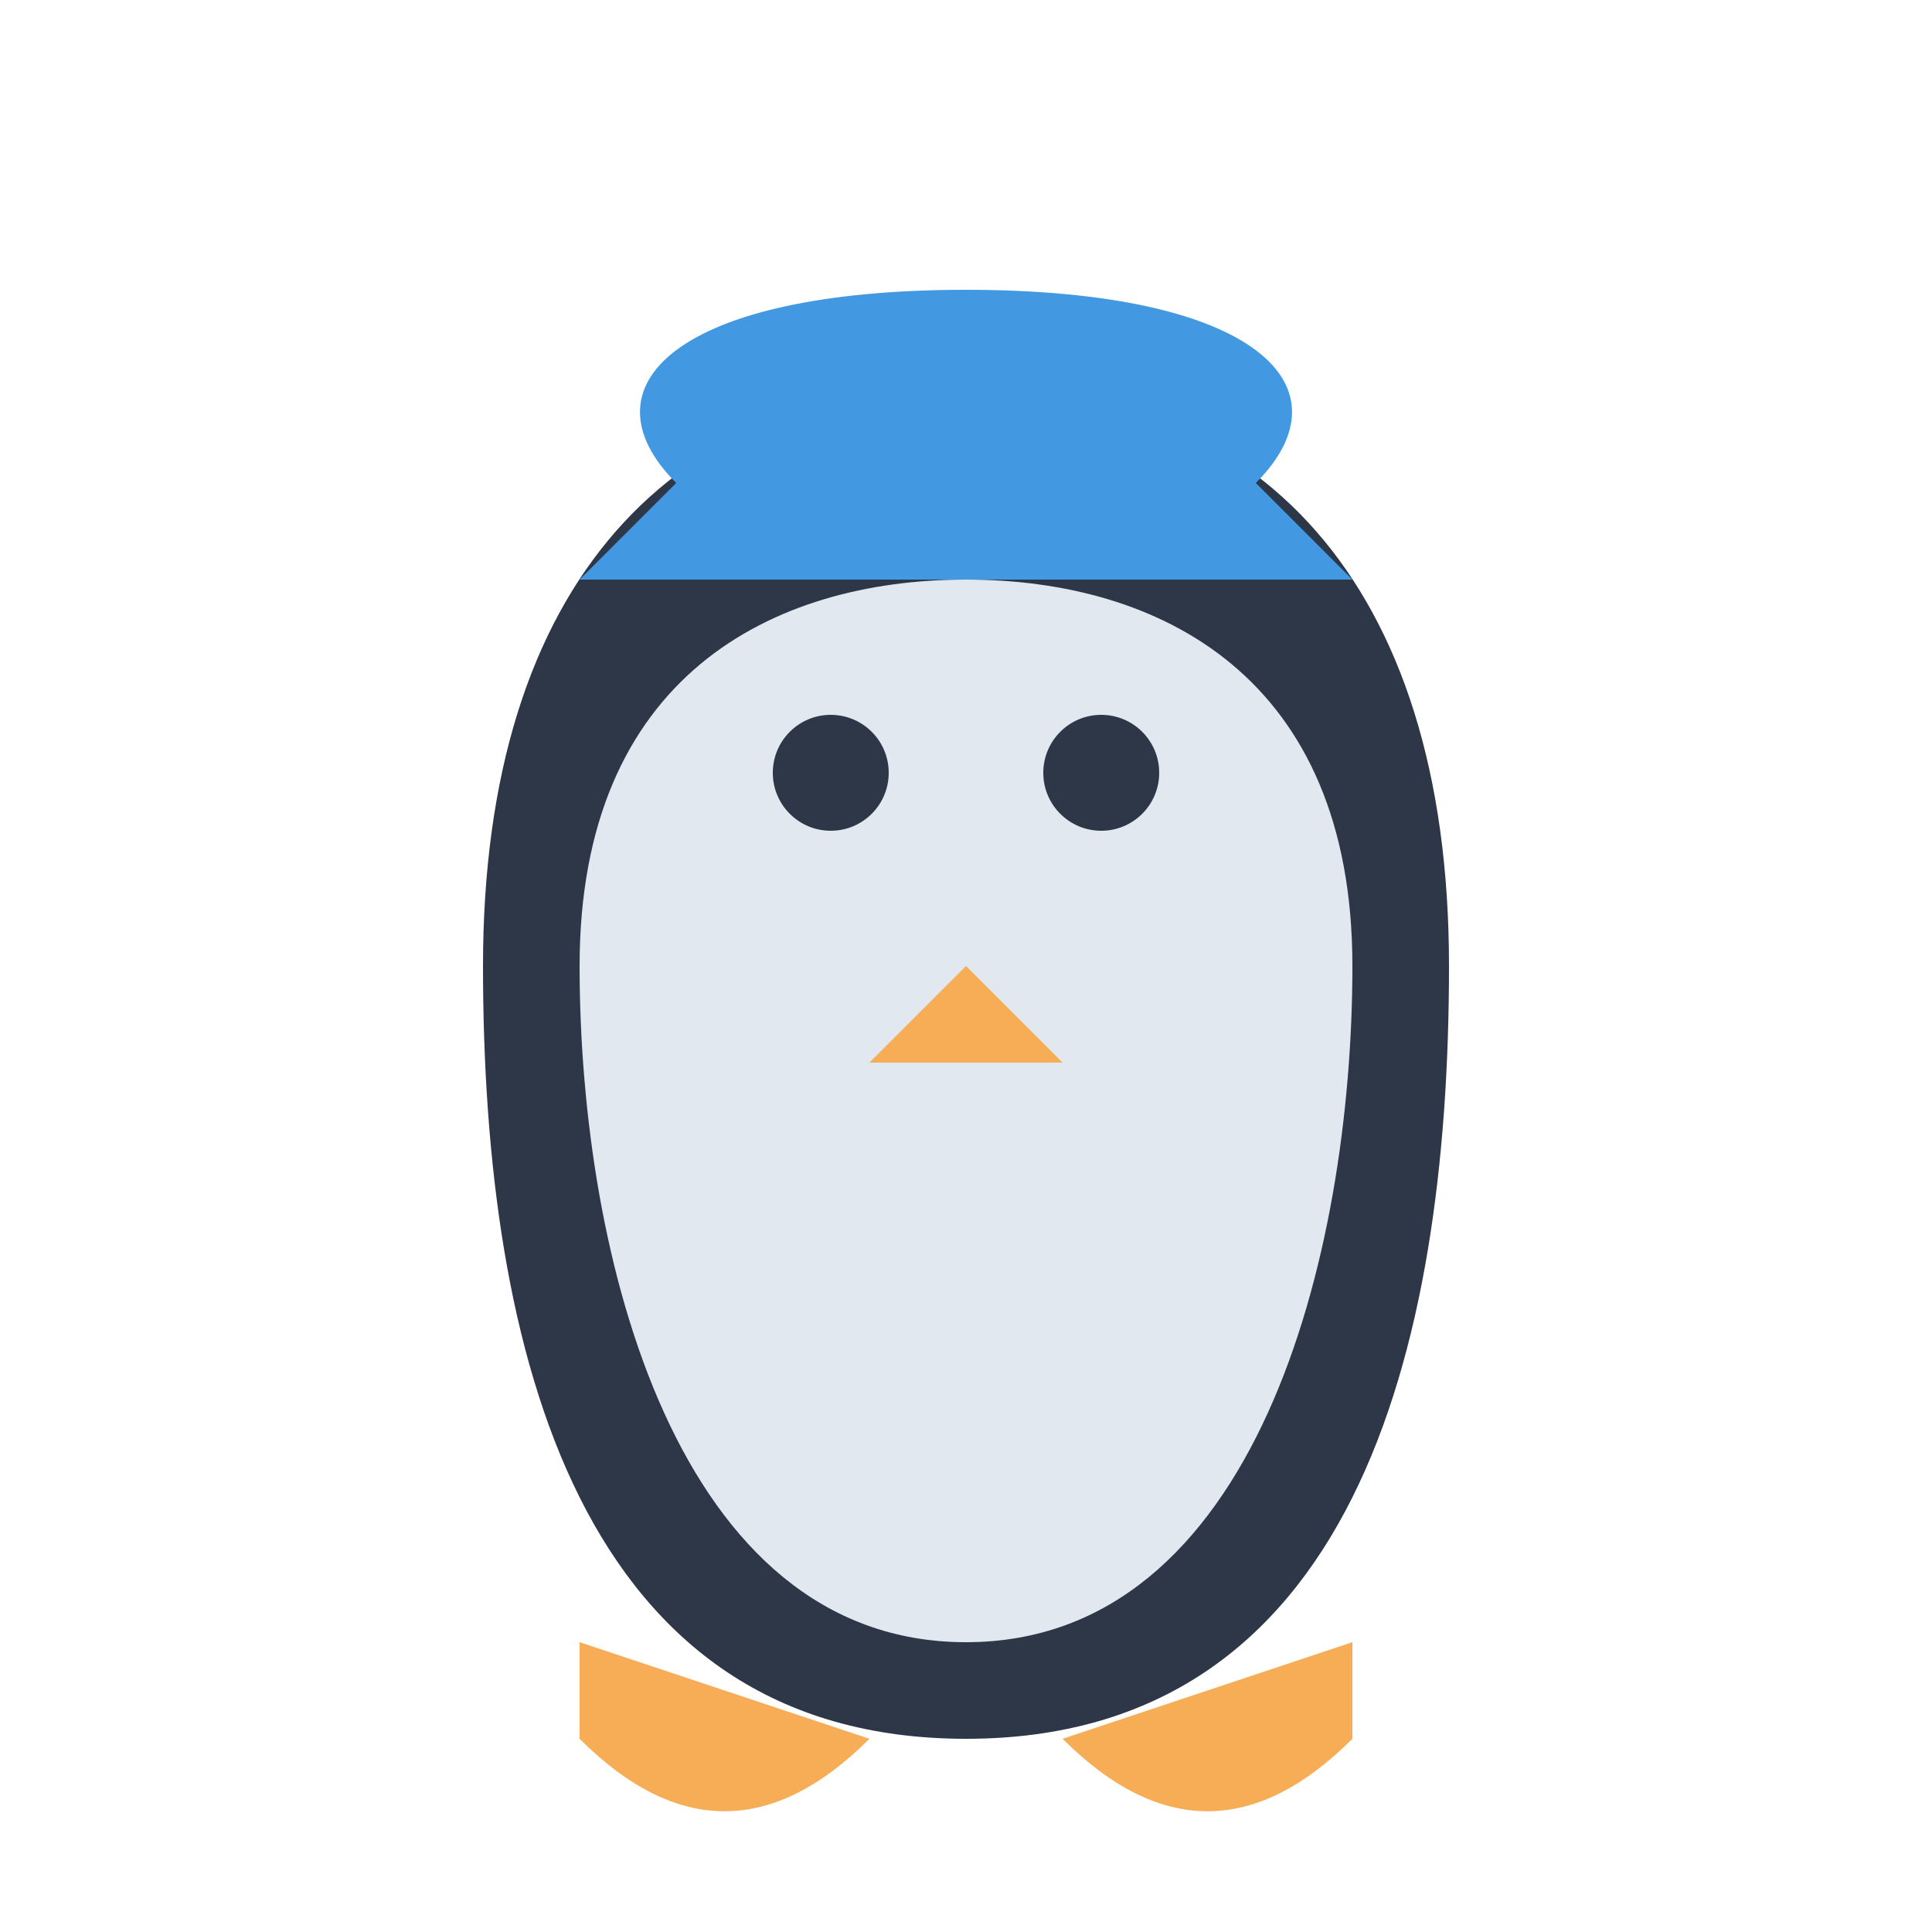
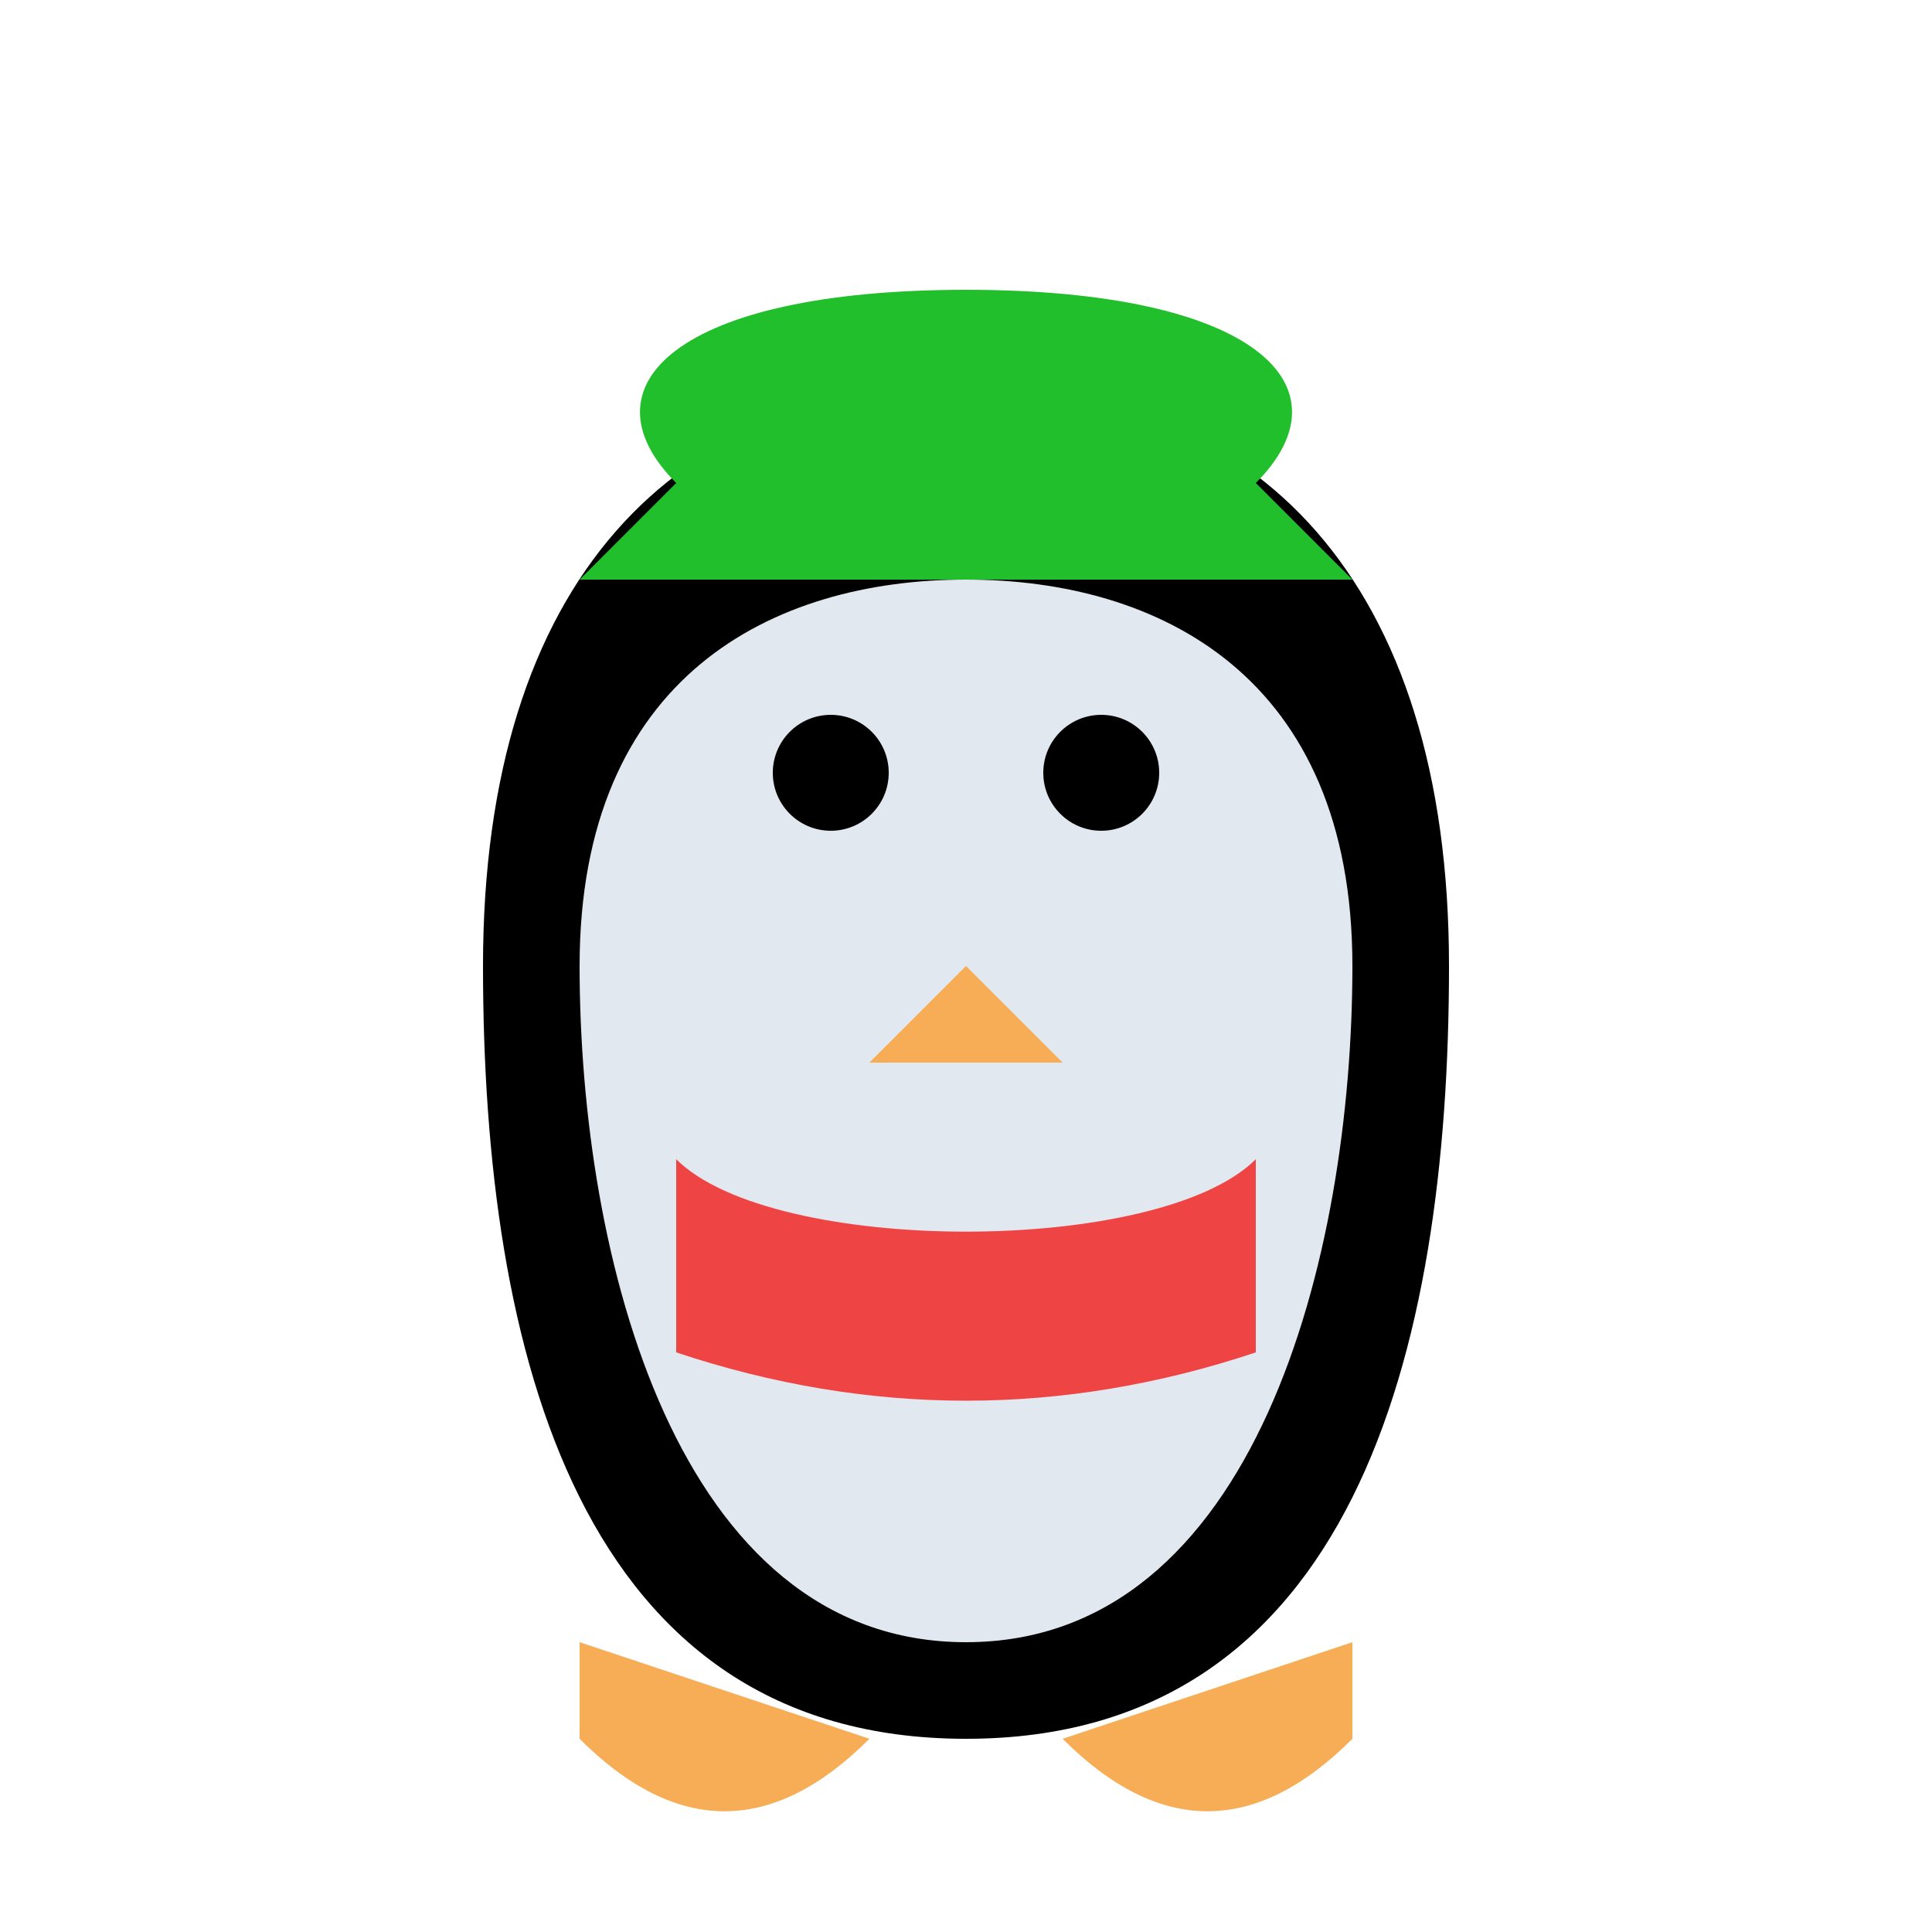
- <svg xmlns="http://www.w3.org/2000/svg" viewBox="0 0 100 100">
-   <path fill="#2d3748" d="M50 90c20 0 25-20 25-40S65 20 50 20 25 30 25 50s5 40 25 40z" />
+ <svg xmlns="http://www.w3.org/2000/svg" viewBox="0 0 100 100" width="200" height="200">
+   <path fill="#f6ad55" d="M45 90c-5 5-10 5-15 0v-5zM55 90c5 5 10 5 15 0v-5z" />
+   <path d="M50 90c20 0 25-20 25-40S65 20 50 20 25 30 25 50s5 40 25 40z" />
  <path fill="#e2e8f0" d="M50 85c15 0 20-20 20-35S60 30 50 30s-20 5-20 20 5 35 20 35z" />
-   <circle fill="#2d3748" cx="43" cy="40" r="3" />
-   <circle fill="#2d3748" cx="57" cy="40" r="3" />
+   <path fill="#22bf2c" d="M30 30h40l-5-5H35zM35 25c-5-5 0-10 15-10s20 5 15 10z" />
+   <circle cx="43" cy="40" r="3" />
+   <circle cx="57" cy="40" r="3" />
  <path fill="#f6ad55" d="m50 50-5 5h10z" />
-   <path fill="#4299e1" d="M30 30h40l-5-5H35zm5-5c-5-5 0-10 15-10s20 5 15 10z" />
-   <path fill="#f6ad55" d="M45 90c-5 5-10 5-15 0v-5zm10 0c5 5 10 5 15 0v-5z" />
+   <path fill="#ef4444" d="M35 60c5 5 25 5 30 0v10q-15 5-30 0z" />
</svg>
